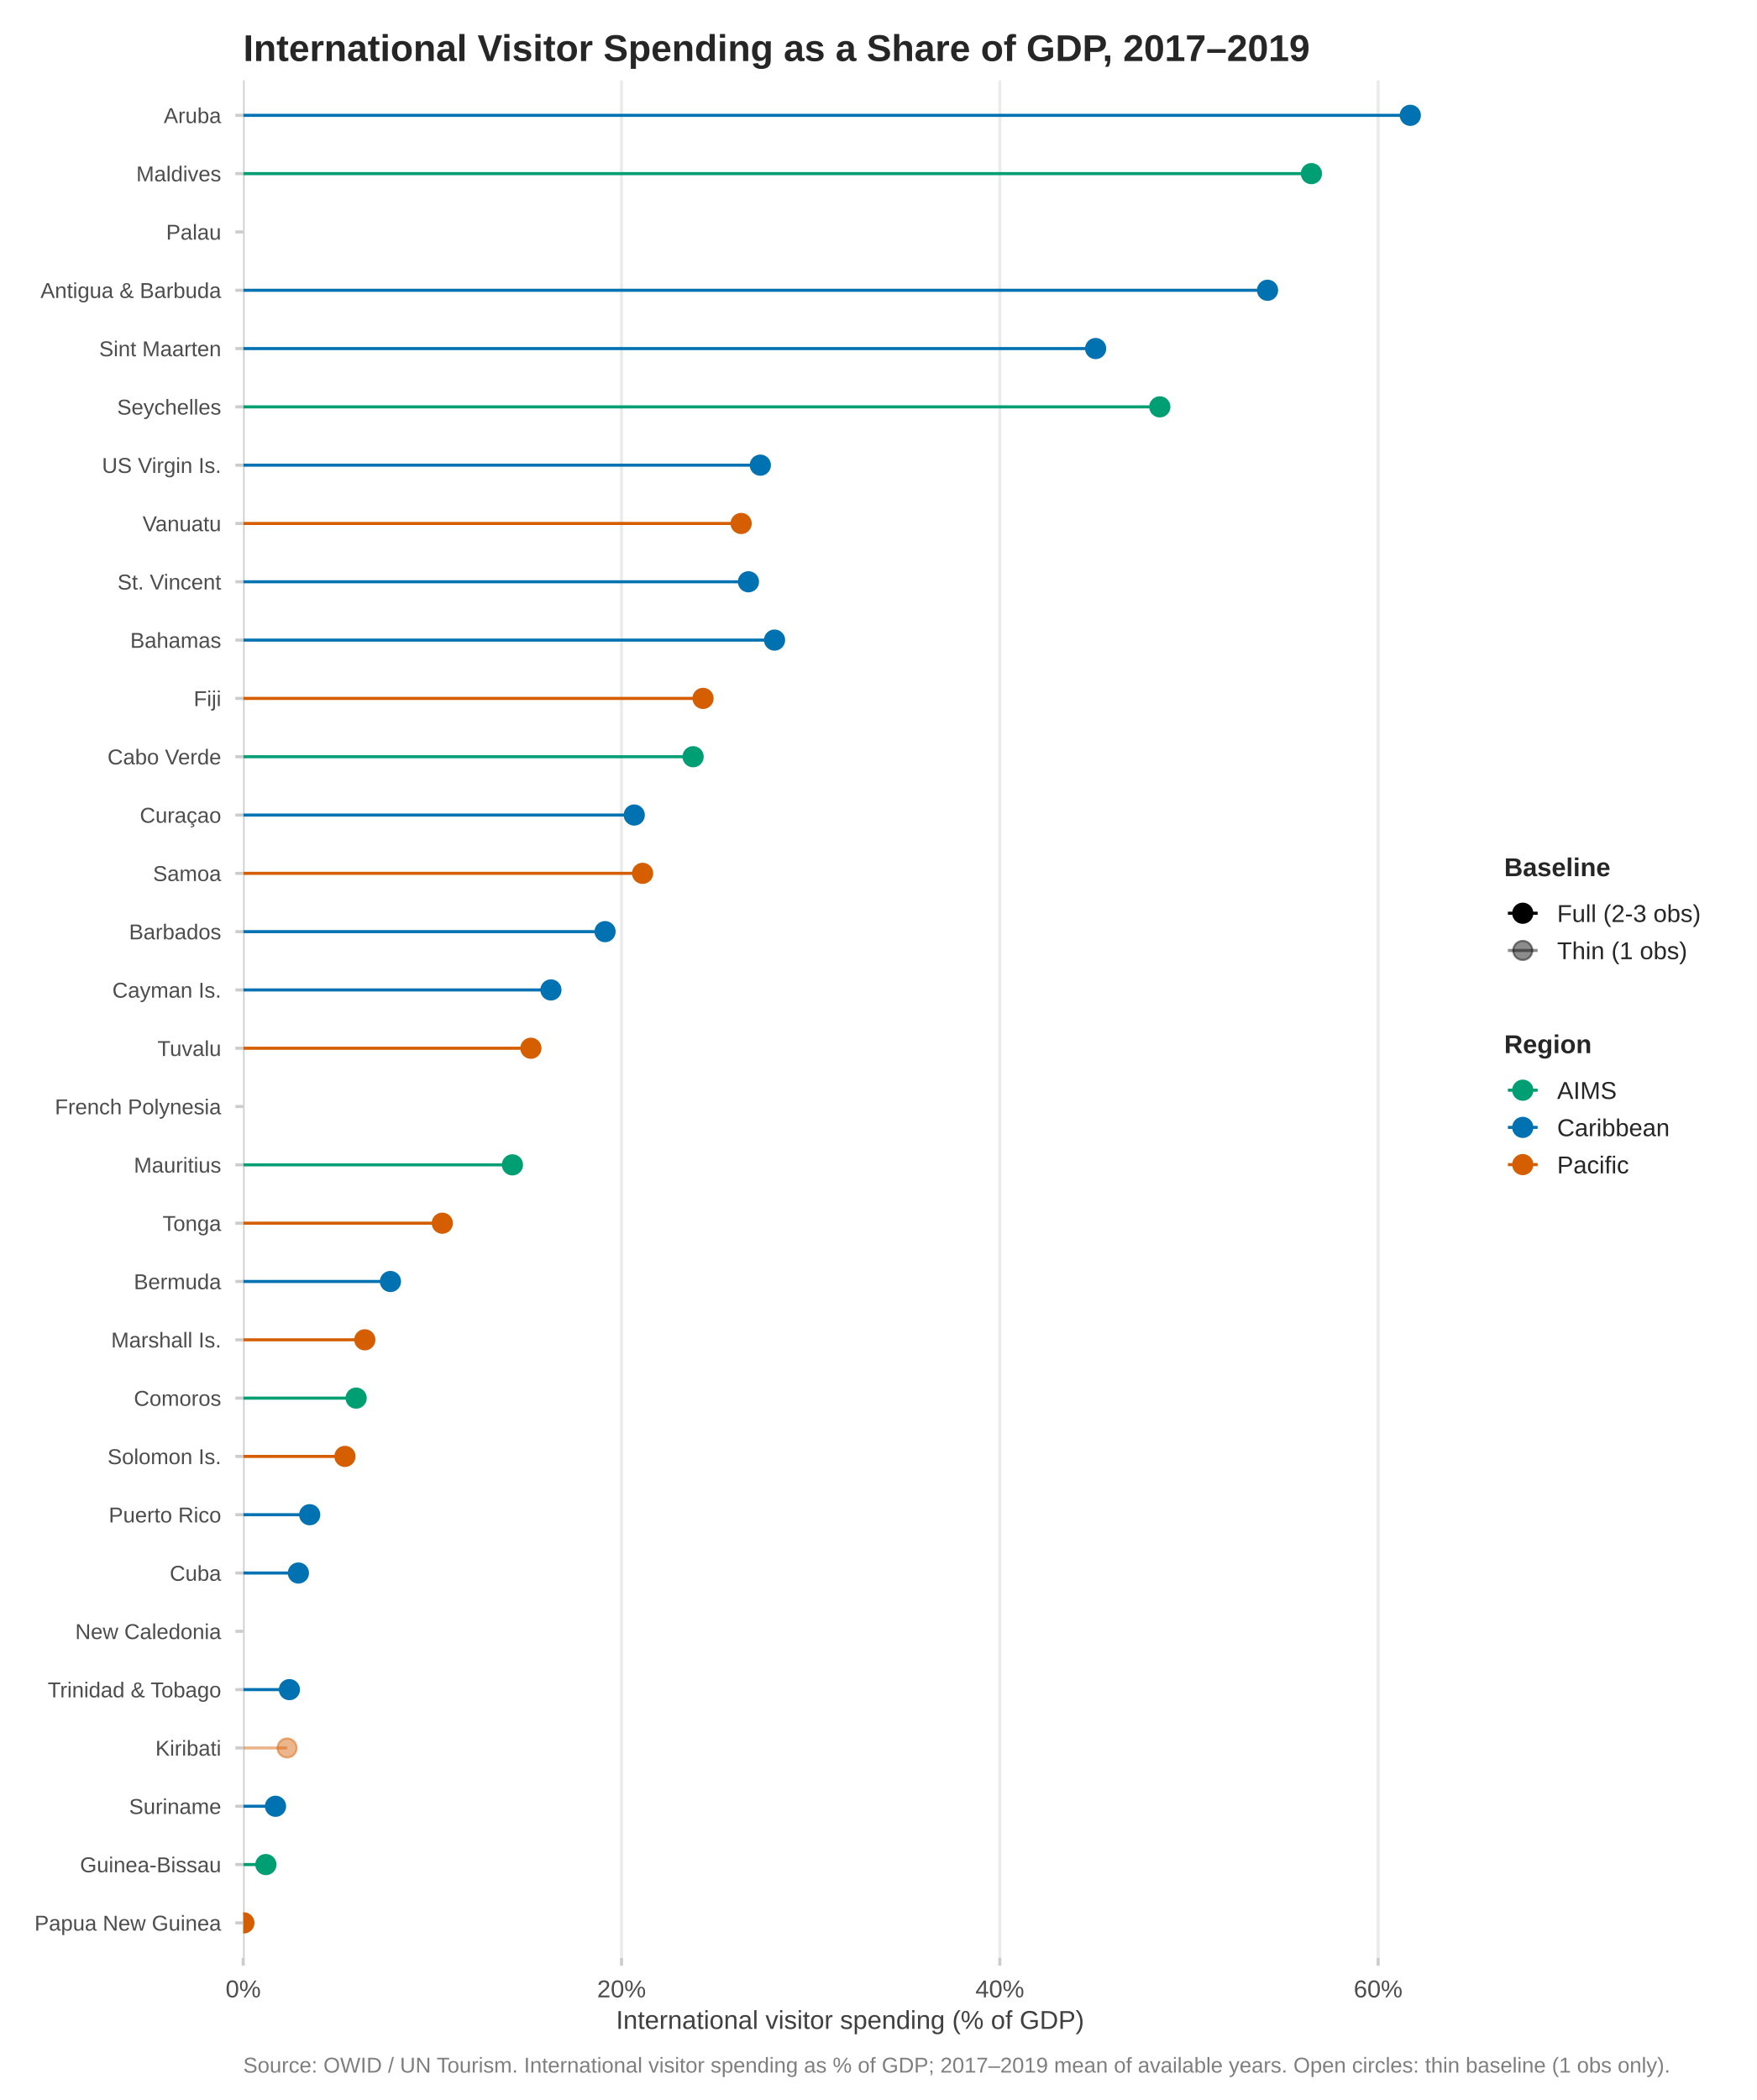
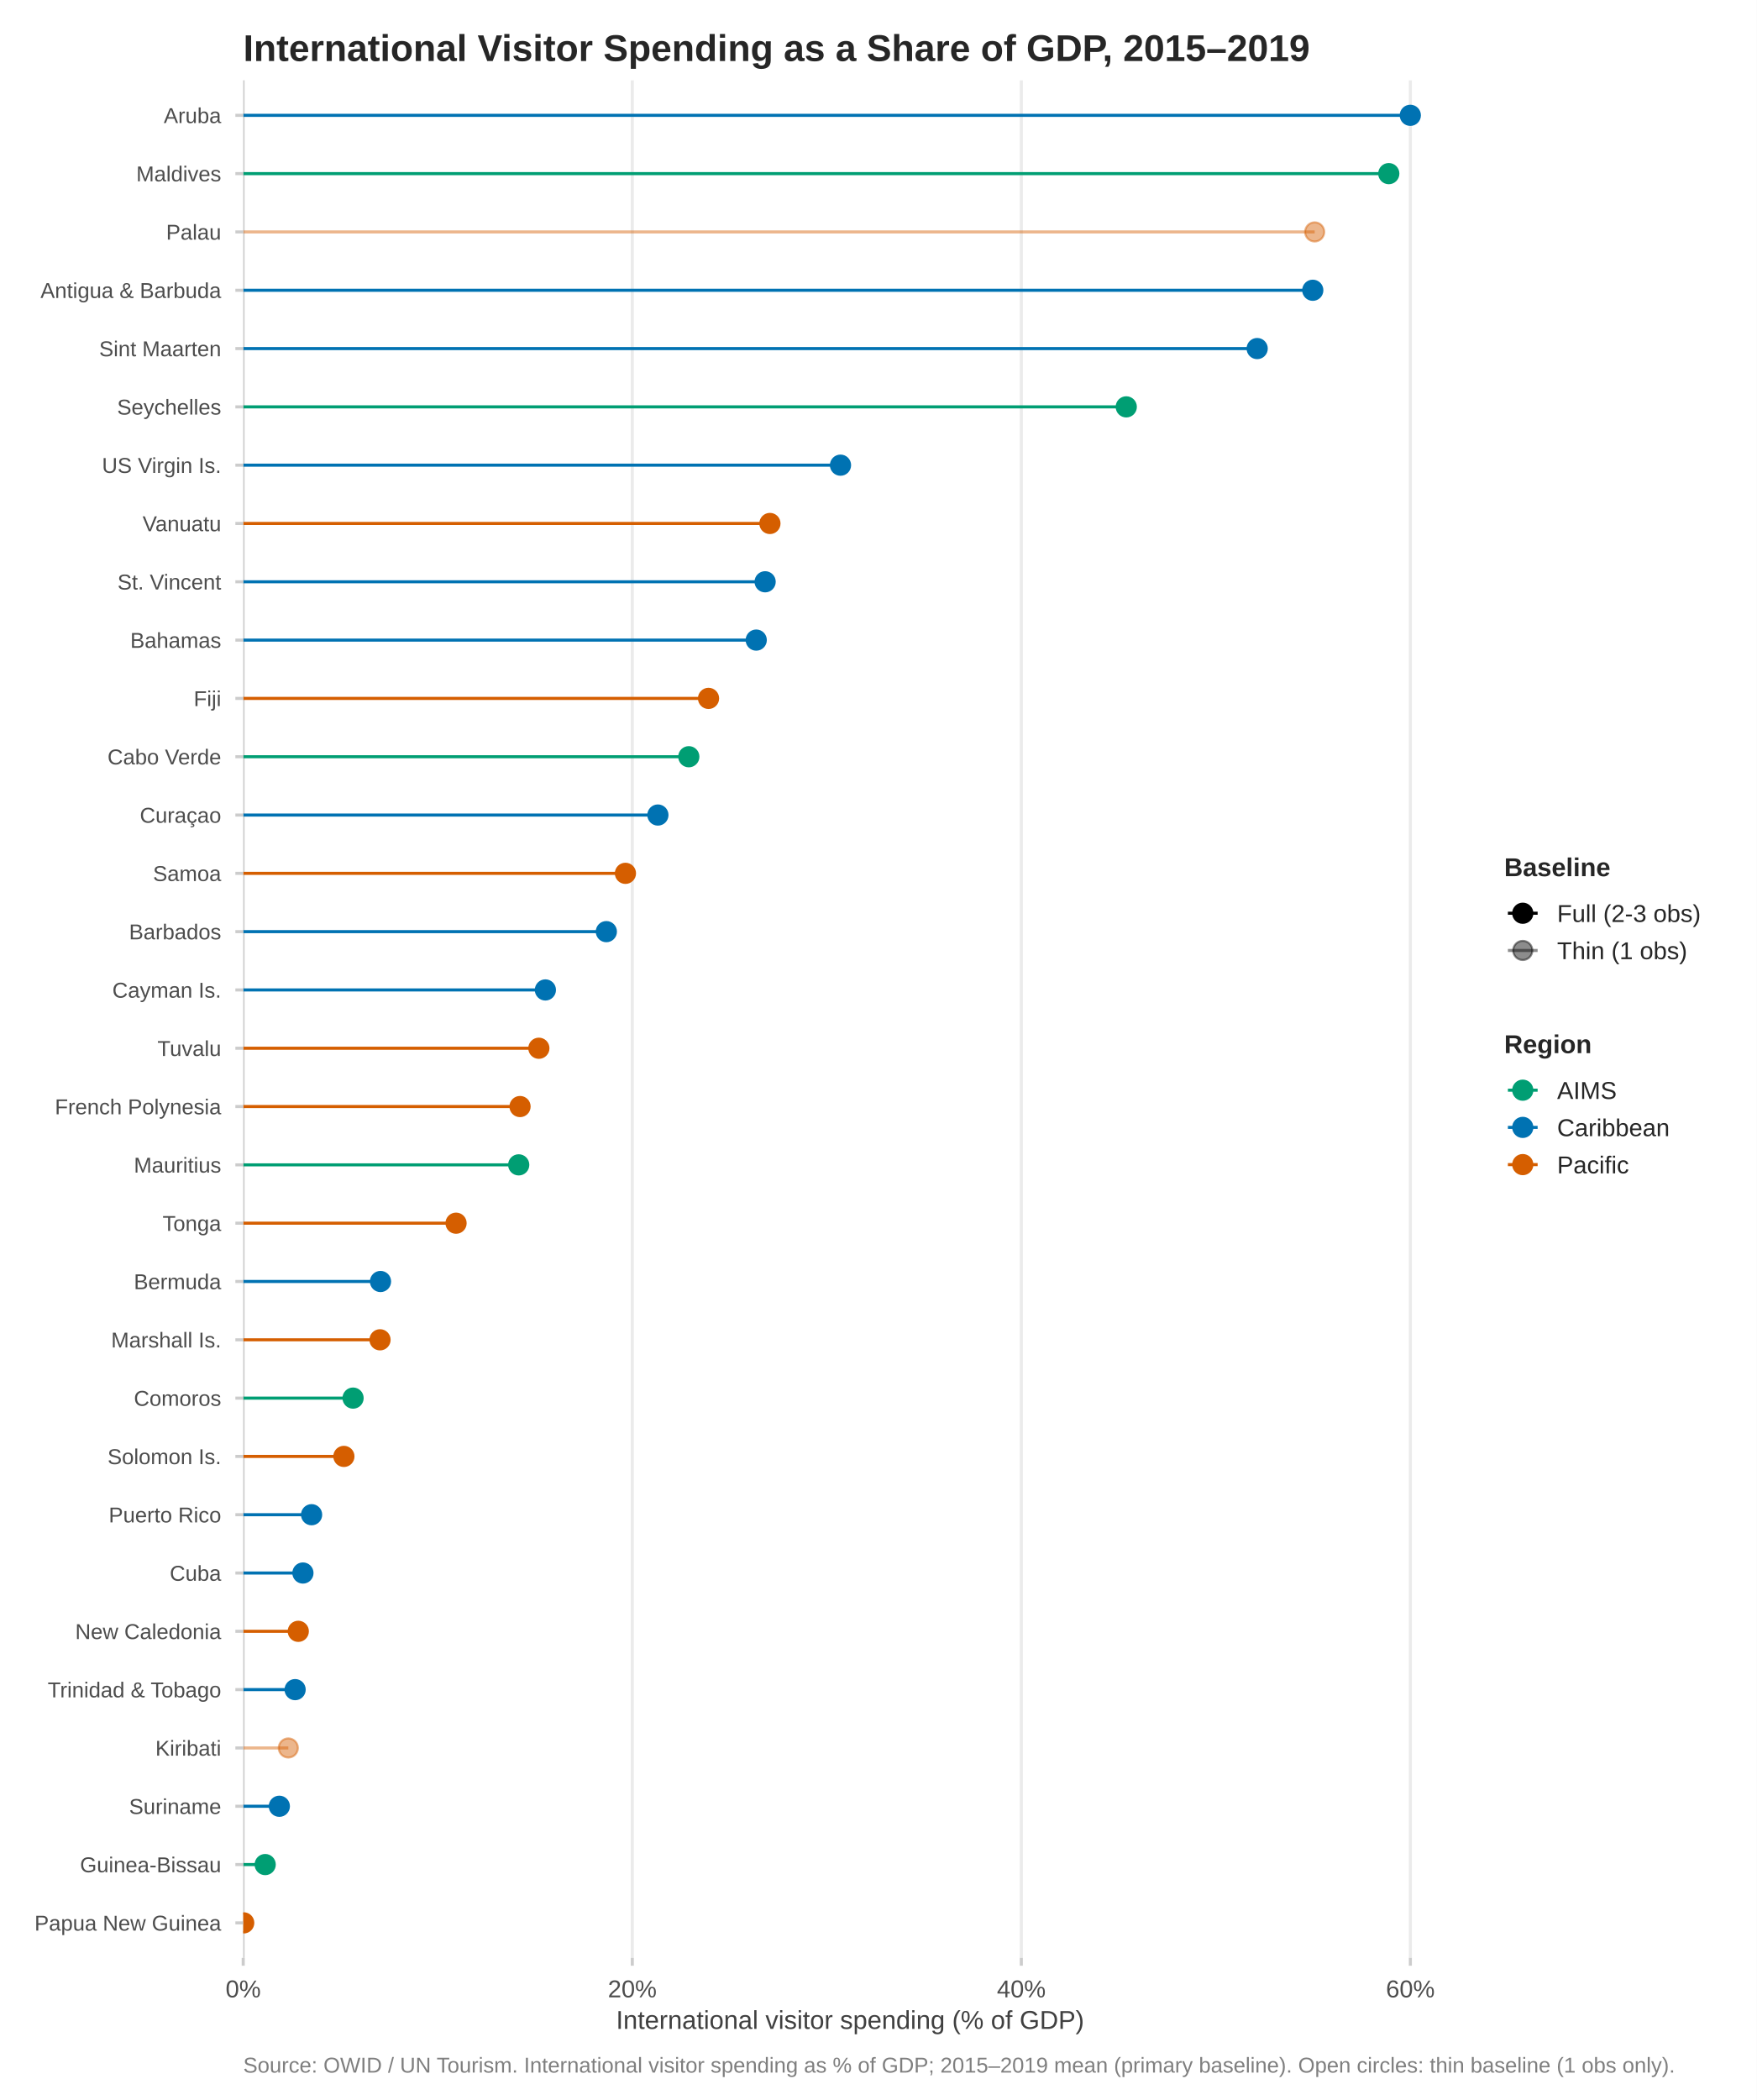
<svg xmlns="http://www.w3.org/2000/svg" class="svglite" width="612.00pt" height="731.52pt" viewBox="0 0 612.00 731.52">
  <defs>
    <style type="text/css">
    .svglite line, .svglite polyline, .svglite polygon, .svglite path, .svglite rect, .svglite circle {
      fill: none;
      stroke: #000000;
      stroke-linecap: round;
      stroke-linejoin: round;
      stroke-miterlimit: 10.00;
    }
    .svglite text {
      white-space: pre;
    }
  </style>
  </defs>
  <rect width="100%" height="100%" style="stroke: none; fill: #FFFFFF;" />
  <defs>
    <clipPath id="cpMC4wMHw2MTIuMDB8MC4wMHw3MzEuNTI=">
      <rect x="0.00" y="0.00" width="612.00" height="731.52" />
    </clipPath>
  </defs>
  <g clip-path="url(#cpMC4wMHw2MTIuMDB8MC4wMHw3MzEuNTI=)">
    <rect x="-0" y="0" width="612.00" height="731.52" style="stroke-width: 1.07; stroke: none; fill: #FFFFFF;" />
  </g>
  <defs>
    <clipPath id="cpODQuNzR8NTA3LjYxfDI3Ljk5fDY4Mi4wMQ==">
      <rect x="84.74" y="27.99" width="422.87" height="654.02" />
    </clipPath>
  </defs>
  <g clip-path="url(#cpODQuNzR8NTA3LjYxfDI3Ljk5fDY4Mi4wMQ==)">
    <polyline points="84.74,682.01 84.74,27.99 " style="stroke-width: 1.07; stroke: #EBEBEB; stroke-linecap: butt;" />
-     <polyline points="216.54,682.01 216.54,27.99 " style="stroke-width: 1.07; stroke: #EBEBEB; stroke-linecap: butt;" />
-     <polyline points="348.34,682.01 348.34,27.99 " style="stroke-width: 1.07; stroke: #EBEBEB; stroke-linecap: butt;" />
-     <polyline points="480.14,682.01 480.14,27.99 " style="stroke-width: 1.07; stroke: #EBEBEB; stroke-linecap: butt;" />
+     <polyline points="220.29,682.01 220.29,27.99 " style="stroke-width: 1.07; stroke: #EBEBEB; stroke-linecap: butt;" />
+     <polyline points="355.83,682.01 355.83,27.99 " style="stroke-width: 1.07; stroke: #EBEBEB; stroke-linecap: butt;" />
+     <polyline points="491.37,682.01 491.37,27.99 " style="stroke-width: 1.07; stroke: #EBEBEB; stroke-linecap: butt;" />
    <line x1="84.74" y1="682.01" x2="84.74" y2="27.99" style="stroke-width: 0.85; stroke: #CCCCCC; stroke-linecap: butt;" />
-     <line x1="84.74" y1="669.82" x2="84.97" y2="669.82" style="stroke-width: 1.07; stroke: #D55E00; stroke-linecap: butt;" />
-     <line x1="84.74" y1="649.51" x2="92.63" y2="649.51" style="stroke-width: 1.07; stroke: #009E73; stroke-linecap: butt;" />
-     <line x1="84.74" y1="629.20" x2="95.99" y2="629.20" style="stroke-width: 1.07; stroke: #0072B2; stroke-linecap: butt;" />
-     <line x1="84.74" y1="608.89" x2="100.02" y2="608.89" style="stroke-width: 1.07; stroke: #D55E00; stroke-opacity: 0.45; stroke-linecap: butt;" />
-     <line x1="84.74" y1="588.57" x2="100.83" y2="588.57" style="stroke-width: 1.07; stroke: #0072B2; stroke-linecap: butt;" />
-     <line x1="84.74" y1="547.95" x2="103.96" y2="547.95" style="stroke-width: 1.07; stroke: #0072B2; stroke-linecap: butt;" />
-     <line x1="84.74" y1="527.64" x2="107.90" y2="527.64" style="stroke-width: 1.07; stroke: #0072B2; stroke-linecap: butt;" />
-     <line x1="84.74" y1="507.33" x2="120.18" y2="507.33" style="stroke-width: 1.07; stroke: #D55E00; stroke-linecap: butt;" />
-     <line x1="84.74" y1="487.02" x2="124.08" y2="487.02" style="stroke-width: 1.07; stroke: #009E73; stroke-linecap: butt;" />
-     <line x1="84.74" y1="466.71" x2="127.10" y2="466.71" style="stroke-width: 1.07; stroke: #D55E00; stroke-linecap: butt;" />
-     <line x1="84.74" y1="446.40" x2="136.03" y2="446.40" style="stroke-width: 1.07; stroke: #0072B2; stroke-linecap: butt;" />
-     <line x1="84.74" y1="426.09" x2="154.10" y2="426.09" style="stroke-width: 1.07; stroke: #D55E00; stroke-linecap: butt;" />
-     <line x1="84.74" y1="405.77" x2="178.53" y2="405.77" style="stroke-width: 1.07; stroke: #009E73; stroke-linecap: butt;" />
-     <line x1="84.74" y1="365.15" x2="184.96" y2="365.15" style="stroke-width: 1.07; stroke: #D55E00; stroke-linecap: butt;" />
-     <line x1="84.74" y1="344.84" x2="191.94" y2="344.84" style="stroke-width: 1.07; stroke: #0072B2; stroke-linecap: butt;" />
-     <line x1="84.74" y1="324.53" x2="210.80" y2="324.53" style="stroke-width: 1.07; stroke: #0072B2; stroke-linecap: butt;" />
-     <line x1="84.74" y1="304.22" x2="223.88" y2="304.22" style="stroke-width: 1.07; stroke: #D55E00; stroke-linecap: butt;" />
-     <line x1="84.74" y1="283.91" x2="220.97" y2="283.91" style="stroke-width: 1.07; stroke: #0072B2; stroke-linecap: butt;" />
-     <line x1="84.74" y1="263.60" x2="241.48" y2="263.60" style="stroke-width: 1.07; stroke: #009E73; stroke-linecap: butt;" />
-     <line x1="84.74" y1="243.28" x2="244.94" y2="243.28" style="stroke-width: 1.07; stroke: #D55E00; stroke-linecap: butt;" />
-     <line x1="84.74" y1="222.97" x2="269.85" y2="222.97" style="stroke-width: 1.07; stroke: #0072B2; stroke-linecap: butt;" />
-     <line x1="84.74" y1="202.66" x2="260.76" y2="202.66" style="stroke-width: 1.07; stroke: #0072B2; stroke-linecap: butt;" />
-     <line x1="84.74" y1="182.35" x2="258.21" y2="182.35" style="stroke-width: 1.07; stroke: #D55E00; stroke-linecap: butt;" />
-     <line x1="84.74" y1="162.04" x2="264.90" y2="162.04" style="stroke-width: 1.07; stroke: #0072B2; stroke-linecap: butt;" />
-     <line x1="84.74" y1="141.73" x2="404.08" y2="141.73" style="stroke-width: 1.07; stroke: #009E73; stroke-linecap: butt;" />
-     <line x1="84.74" y1="121.42" x2="381.72" y2="121.42" style="stroke-width: 1.07; stroke: #0072B2; stroke-linecap: butt;" />
-     <line x1="84.74" y1="101.11" x2="441.61" y2="101.11" style="stroke-width: 1.07; stroke: #0072B2; stroke-linecap: butt;" />
-     <line x1="84.74" y1="60.48" x2="456.90" y2="60.48" style="stroke-width: 1.07; stroke: #009E73; stroke-linecap: butt;" />
+     <line x1="84.74" y1="669.82" x2="84.91" y2="669.82" style="stroke-width: 1.07; stroke: #D55E00; stroke-linecap: butt;" />
+     <line x1="84.74" y1="649.51" x2="92.39" y2="649.51" style="stroke-width: 1.07; stroke: #009E73; stroke-linecap: butt;" />
+     <line x1="84.74" y1="629.20" x2="97.32" y2="629.20" style="stroke-width: 1.07; stroke: #0072B2; stroke-linecap: butt;" />
+     <line x1="84.74" y1="608.89" x2="100.45" y2="608.89" style="stroke-width: 1.07; stroke: #D55E00; stroke-opacity: 0.45; stroke-linecap: butt;" />
+     <line x1="84.74" y1="588.57" x2="102.82" y2="588.57" style="stroke-width: 1.07; stroke: #0072B2; stroke-linecap: butt;" />
+     <line x1="84.74" y1="568.26" x2="103.92" y2="568.26" style="stroke-width: 1.07; stroke: #D55E00; stroke-linecap: butt;" />
+     <line x1="84.74" y1="547.95" x2="105.54" y2="547.95" style="stroke-width: 1.07; stroke: #0072B2; stroke-linecap: butt;" />
+     <line x1="84.74" y1="527.64" x2="108.56" y2="527.64" style="stroke-width: 1.07; stroke: #0072B2; stroke-linecap: butt;" />
+     <line x1="84.74" y1="507.33" x2="119.81" y2="507.33" style="stroke-width: 1.07; stroke: #D55E00; stroke-linecap: butt;" />
+     <line x1="84.74" y1="487.02" x2="123.01" y2="487.02" style="stroke-width: 1.07; stroke: #009E73; stroke-linecap: butt;" />
+     <line x1="84.74" y1="466.71" x2="132.40" y2="466.71" style="stroke-width: 1.07; stroke: #D55E00; stroke-linecap: butt;" />
+     <line x1="84.74" y1="446.40" x2="132.57" y2="446.40" style="stroke-width: 1.07; stroke: #0072B2; stroke-linecap: butt;" />
+     <line x1="84.74" y1="426.09" x2="158.89" y2="426.09" style="stroke-width: 1.07; stroke: #D55E00; stroke-linecap: butt;" />
+     <line x1="84.74" y1="405.77" x2="180.72" y2="405.77" style="stroke-width: 1.07; stroke: #009E73; stroke-linecap: butt;" />
+     <line x1="84.74" y1="385.46" x2="181.18" y2="385.46" style="stroke-width: 1.07; stroke: #D55E00; stroke-linecap: butt;" />
+     <line x1="84.74" y1="365.15" x2="187.74" y2="365.15" style="stroke-width: 1.07; stroke: #D55E00; stroke-linecap: butt;" />
+     <line x1="84.74" y1="344.84" x2="190.01" y2="344.84" style="stroke-width: 1.07; stroke: #0072B2; stroke-linecap: butt;" />
+     <line x1="84.74" y1="324.53" x2="211.25" y2="324.53" style="stroke-width: 1.07; stroke: #0072B2; stroke-linecap: butt;" />
+     <line x1="84.74" y1="304.22" x2="217.90" y2="304.22" style="stroke-width: 1.07; stroke: #D55E00; stroke-linecap: butt;" />
+     <line x1="84.74" y1="283.91" x2="229.21" y2="283.91" style="stroke-width: 1.07; stroke: #0072B2; stroke-linecap: butt;" />
+     <line x1="84.74" y1="263.60" x2="239.98" y2="263.60" style="stroke-width: 1.07; stroke: #009E73; stroke-linecap: butt;" />
+     <line x1="84.74" y1="243.28" x2="246.85" y2="243.28" style="stroke-width: 1.07; stroke: #D55E00; stroke-linecap: butt;" />
+     <line x1="84.74" y1="222.97" x2="263.47" y2="222.97" style="stroke-width: 1.07; stroke: #0072B2; stroke-linecap: butt;" />
+     <line x1="84.74" y1="202.66" x2="266.57" y2="202.66" style="stroke-width: 1.07; stroke: #0072B2; stroke-linecap: butt;" />
+     <line x1="84.74" y1="182.35" x2="268.24" y2="182.35" style="stroke-width: 1.07; stroke: #D55E00; stroke-linecap: butt;" />
+     <line x1="84.74" y1="162.04" x2="292.83" y2="162.04" style="stroke-width: 1.07; stroke: #0072B2; stroke-linecap: butt;" />
+     <line x1="84.74" y1="141.73" x2="392.39" y2="141.73" style="stroke-width: 1.07; stroke: #009E73; stroke-linecap: butt;" />
+     <line x1="84.74" y1="121.42" x2="438.00" y2="121.42" style="stroke-width: 1.07; stroke: #0072B2; stroke-linecap: butt;" />
+     <line x1="84.74" y1="101.11" x2="457.37" y2="101.11" style="stroke-width: 1.07; stroke: #0072B2; stroke-linecap: butt;" />
+     <line x1="84.74" y1="80.79" x2="458.03" y2="80.79" style="stroke-width: 1.07; stroke: #D55E00; stroke-opacity: 0.45; stroke-linecap: butt;" />
+     <line x1="84.74" y1="60.48" x2="483.85" y2="60.48" style="stroke-width: 1.07; stroke: #009E73; stroke-linecap: butt;" />
    <line x1="84.74" y1="40.17" x2="491.35" y2="40.17" style="stroke-width: 1.07; stroke: #0072B2; stroke-linecap: butt;" />
-     <circle cx="84.97" cy="669.82" r="3.34" style="stroke-width: 0.71; stroke: #D55E00; fill: #D55E00;" />
-     <circle cx="92.63" cy="649.51" r="3.34" style="stroke-width: 0.71; stroke: #009E73; fill: #009E73;" />
-     <circle cx="95.99" cy="629.20" r="3.34" style="stroke-width: 0.71; stroke: #0072B2; fill: #0072B2;" />
-     <circle cx="100.02" cy="608.89" r="3.34" style="stroke-width: 0.71; stroke: #D55E00; stroke-opacity: 0.45; fill: #D55E00; fill-opacity: 0.45;" />
-     <circle cx="100.83" cy="588.57" r="3.34" style="stroke-width: 0.71; stroke: #0072B2; fill: #0072B2;" />
-     <circle cx="103.96" cy="547.95" r="3.34" style="stroke-width: 0.71; stroke: #0072B2; fill: #0072B2;" />
-     <circle cx="107.90" cy="527.64" r="3.34" style="stroke-width: 0.71; stroke: #0072B2; fill: #0072B2;" />
-     <circle cx="120.18" cy="507.33" r="3.34" style="stroke-width: 0.71; stroke: #D55E00; fill: #D55E00;" />
-     <circle cx="124.08" cy="487.02" r="3.34" style="stroke-width: 0.71; stroke: #009E73; fill: #009E73;" />
-     <circle cx="127.10" cy="466.71" r="3.34" style="stroke-width: 0.71; stroke: #D55E00; fill: #D55E00;" />
-     <circle cx="136.03" cy="446.40" r="3.34" style="stroke-width: 0.71; stroke: #0072B2; fill: #0072B2;" />
-     <circle cx="154.10" cy="426.09" r="3.34" style="stroke-width: 0.71; stroke: #D55E00; fill: #D55E00;" />
-     <circle cx="178.53" cy="405.77" r="3.34" style="stroke-width: 0.71; stroke: #009E73; fill: #009E73;" />
-     <circle cx="184.96" cy="365.15" r="3.34" style="stroke-width: 0.71; stroke: #D55E00; fill: #D55E00;" />
-     <circle cx="191.94" cy="344.84" r="3.34" style="stroke-width: 0.71; stroke: #0072B2; fill: #0072B2;" />
-     <circle cx="210.80" cy="324.53" r="3.34" style="stroke-width: 0.71; stroke: #0072B2; fill: #0072B2;" />
-     <circle cx="223.88" cy="304.22" r="3.34" style="stroke-width: 0.71; stroke: #D55E00; fill: #D55E00;" />
-     <circle cx="220.97" cy="283.91" r="3.34" style="stroke-width: 0.71; stroke: #0072B2; fill: #0072B2;" />
-     <circle cx="241.48" cy="263.60" r="3.34" style="stroke-width: 0.71; stroke: #009E73; fill: #009E73;" />
-     <circle cx="244.94" cy="243.28" r="3.34" style="stroke-width: 0.71; stroke: #D55E00; fill: #D55E00;" />
-     <circle cx="269.85" cy="222.97" r="3.34" style="stroke-width: 0.71; stroke: #0072B2; fill: #0072B2;" />
-     <circle cx="260.76" cy="202.66" r="3.34" style="stroke-width: 0.71; stroke: #0072B2; fill: #0072B2;" />
-     <circle cx="258.21" cy="182.35" r="3.34" style="stroke-width: 0.71; stroke: #D55E00; fill: #D55E00;" />
-     <circle cx="264.90" cy="162.04" r="3.34" style="stroke-width: 0.71; stroke: #0072B2; fill: #0072B2;" />
-     <circle cx="404.08" cy="141.73" r="3.34" style="stroke-width: 0.71; stroke: #009E73; fill: #009E73;" />
-     <circle cx="381.72" cy="121.42" r="3.34" style="stroke-width: 0.71; stroke: #0072B2; fill: #0072B2;" />
-     <circle cx="441.61" cy="101.11" r="3.34" style="stroke-width: 0.71; stroke: #0072B2; fill: #0072B2;" />
-     <circle cx="456.90" cy="60.48" r="3.34" style="stroke-width: 0.71; stroke: #009E73; fill: #009E73;" />
+     <circle cx="84.91" cy="669.82" r="3.34" style="stroke-width: 0.71; stroke: #D55E00; fill: #D55E00;" />
+     <circle cx="92.39" cy="649.51" r="3.34" style="stroke-width: 0.71; stroke: #009E73; fill: #009E73;" />
+     <circle cx="97.32" cy="629.20" r="3.34" style="stroke-width: 0.71; stroke: #0072B2; fill: #0072B2;" />
+     <circle cx="100.45" cy="608.89" r="3.34" style="stroke-width: 0.71; stroke: #D55E00; stroke-opacity: 0.45; fill: #D55E00; fill-opacity: 0.45;" />
+     <circle cx="102.82" cy="588.57" r="3.34" style="stroke-width: 0.71; stroke: #0072B2; fill: #0072B2;" />
+     <circle cx="103.92" cy="568.26" r="3.34" style="stroke-width: 0.71; stroke: #D55E00; fill: #D55E00;" />
+     <circle cx="105.54" cy="547.95" r="3.34" style="stroke-width: 0.71; stroke: #0072B2; fill: #0072B2;" />
+     <circle cx="108.56" cy="527.64" r="3.34" style="stroke-width: 0.71; stroke: #0072B2; fill: #0072B2;" />
+     <circle cx="119.81" cy="507.33" r="3.34" style="stroke-width: 0.71; stroke: #D55E00; fill: #D55E00;" />
+     <circle cx="123.01" cy="487.02" r="3.34" style="stroke-width: 0.71; stroke: #009E73; fill: #009E73;" />
+     <circle cx="132.40" cy="466.71" r="3.34" style="stroke-width: 0.71; stroke: #D55E00; fill: #D55E00;" />
+     <circle cx="132.57" cy="446.40" r="3.34" style="stroke-width: 0.71; stroke: #0072B2; fill: #0072B2;" />
+     <circle cx="158.89" cy="426.09" r="3.34" style="stroke-width: 0.71; stroke: #D55E00; fill: #D55E00;" />
+     <circle cx="180.72" cy="405.77" r="3.34" style="stroke-width: 0.71; stroke: #009E73; fill: #009E73;" />
+     <circle cx="181.18" cy="385.46" r="3.34" style="stroke-width: 0.71; stroke: #D55E00; fill: #D55E00;" />
+     <circle cx="187.74" cy="365.15" r="3.34" style="stroke-width: 0.71; stroke: #D55E00; fill: #D55E00;" />
+     <circle cx="190.01" cy="344.84" r="3.34" style="stroke-width: 0.71; stroke: #0072B2; fill: #0072B2;" />
+     <circle cx="211.25" cy="324.53" r="3.34" style="stroke-width: 0.71; stroke: #0072B2; fill: #0072B2;" />
+     <circle cx="217.90" cy="304.22" r="3.34" style="stroke-width: 0.71; stroke: #D55E00; fill: #D55E00;" />
+     <circle cx="229.21" cy="283.91" r="3.34" style="stroke-width: 0.71; stroke: #0072B2; fill: #0072B2;" />
+     <circle cx="239.98" cy="263.60" r="3.34" style="stroke-width: 0.71; stroke: #009E73; fill: #009E73;" />
+     <circle cx="246.85" cy="243.28" r="3.34" style="stroke-width: 0.71; stroke: #D55E00; fill: #D55E00;" />
+     <circle cx="263.47" cy="222.97" r="3.34" style="stroke-width: 0.71; stroke: #0072B2; fill: #0072B2;" />
+     <circle cx="266.57" cy="202.66" r="3.34" style="stroke-width: 0.71; stroke: #0072B2; fill: #0072B2;" />
+     <circle cx="268.24" cy="182.35" r="3.34" style="stroke-width: 0.71; stroke: #D55E00; fill: #D55E00;" />
+     <circle cx="292.83" cy="162.04" r="3.34" style="stroke-width: 0.71; stroke: #0072B2; fill: #0072B2;" />
+     <circle cx="392.39" cy="141.73" r="3.34" style="stroke-width: 0.71; stroke: #009E73; fill: #009E73;" />
+     <circle cx="438.00" cy="121.42" r="3.34" style="stroke-width: 0.71; stroke: #0072B2; fill: #0072B2;" />
+     <circle cx="457.37" cy="101.11" r="3.34" style="stroke-width: 0.71; stroke: #0072B2; fill: #0072B2;" />
+     <circle cx="458.03" cy="80.79" r="3.34" style="stroke-width: 0.71; stroke: #D55E00; stroke-opacity: 0.45; fill: #D55E00; fill-opacity: 0.45;" />
+     <circle cx="483.85" cy="60.48" r="3.34" style="stroke-width: 0.71; stroke: #009E73; fill: #009E73;" />
    <circle cx="491.35" cy="40.17" r="3.34" style="stroke-width: 0.71; stroke: #0072B2; fill: #0072B2;" />
  </g>
  <g clip-path="url(#cpMC4wMHw2MTIuMDB8MC4wMHw3MzEuNTI=)">
    <text x="77.07" y="672.51" text-anchor="end" style="font-size: 7.50px;fill: #4D4D4D; font-family: &quot;Arial&quot;;" textLength="65.12px" lengthAdjust="spacingAndGlyphs">Papua New Guinea</text>
    <text x="77.07" y="652.19" text-anchor="end" style="font-size: 7.50px;fill: #4D4D4D; font-family: &quot;Arial&quot;;" textLength="49.24px" lengthAdjust="spacingAndGlyphs">Guinea-Bissau</text>
    <text x="77.07" y="631.88" text-anchor="end" style="font-size: 7.50px;fill: #4D4D4D; font-family: &quot;Arial&quot;;" textLength="32.13px" lengthAdjust="spacingAndGlyphs">Suriname</text>
    <text x="77.07" y="611.57" text-anchor="end" style="font-size: 7.50px;fill: #4D4D4D; font-family: &quot;Arial&quot;;" textLength="22.95px" lengthAdjust="spacingAndGlyphs">Kiribati</text>
    <text x="77.07" y="591.26" text-anchor="end" style="font-size: 7.50px;fill: #4D4D4D; font-family: &quot;Arial&quot;;" textLength="60.53px" lengthAdjust="spacingAndGlyphs">Trinidad &amp; Tobago</text>
    <text x="77.07" y="570.95" text-anchor="end" style="font-size: 7.50px;fill: #4D4D4D; font-family: &quot;Arial&quot;;" textLength="50.93px" lengthAdjust="spacingAndGlyphs">New Caledonia</text>
    <text x="77.07" y="550.64" text-anchor="end" style="font-size: 7.50px;fill: #4D4D4D; font-family: &quot;Arial&quot;;" textLength="17.95px" lengthAdjust="spacingAndGlyphs">Cuba</text>
    <text x="77.07" y="530.33" text-anchor="end" style="font-size: 7.50px;fill: #4D4D4D; font-family: &quot;Arial&quot;;" textLength="39.23px" lengthAdjust="spacingAndGlyphs">Puerto Rico</text>
    <text x="77.07" y="510.02" text-anchor="end" style="font-size: 7.50px;fill: #4D4D4D; font-family: &quot;Arial&quot;;" textLength="39.64px" lengthAdjust="spacingAndGlyphs">Solomon Is.</text>
    <text x="77.07" y="489.70" text-anchor="end" style="font-size: 7.50px;fill: #4D4D4D; font-family: &quot;Arial&quot;;" textLength="30.45px" lengthAdjust="spacingAndGlyphs">Comoros</text>
    <text x="77.07" y="469.39" text-anchor="end" style="font-size: 7.50px;fill: #4D4D4D; font-family: &quot;Arial&quot;;" textLength="38.38px" lengthAdjust="spacingAndGlyphs">Marshall Is.</text>
    <text x="77.07" y="449.08" text-anchor="end" style="font-size: 7.50px;fill: #4D4D4D; font-family: &quot;Arial&quot;;" textLength="30.46px" lengthAdjust="spacingAndGlyphs">Bermuda</text>
    <text x="77.07" y="428.77" text-anchor="end" style="font-size: 7.50px;fill: #4D4D4D; font-family: &quot;Arial&quot;;" textLength="20.46px" lengthAdjust="spacingAndGlyphs">Tonga</text>
    <text x="77.07" y="408.46" text-anchor="end" style="font-size: 7.50px;fill: #4D4D4D; font-family: &quot;Arial&quot;;" textLength="30.46px" lengthAdjust="spacingAndGlyphs">Mauritius</text>
    <text x="77.07" y="388.15" text-anchor="end" style="font-size: 7.50px;fill: #4D4D4D; font-family: &quot;Arial&quot;;" textLength="58.00px" lengthAdjust="spacingAndGlyphs">French Polynesia</text>
    <text x="77.07" y="367.84" text-anchor="end" style="font-size: 7.50px;fill: #4D4D4D; font-family: &quot;Arial&quot;;" textLength="22.26px" lengthAdjust="spacingAndGlyphs">Tuvalu</text>
    <text x="77.07" y="347.53" text-anchor="end" style="font-size: 7.50px;fill: #4D4D4D; font-family: &quot;Arial&quot;;" textLength="37.97px" lengthAdjust="spacingAndGlyphs">Cayman Is.</text>
    <text x="77.07" y="327.21" text-anchor="end" style="font-size: 7.50px;fill: #4D4D4D; font-family: &quot;Arial&quot;;" textLength="32.13px" lengthAdjust="spacingAndGlyphs">Barbados</text>
    <text x="77.07" y="306.90" text-anchor="end" style="font-size: 7.50px;fill: #4D4D4D; font-family: &quot;Arial&quot;;" textLength="23.78px" lengthAdjust="spacingAndGlyphs">Samoa</text>
    <text x="77.07" y="286.59" text-anchor="end" style="font-size: 7.50px;fill: #4D4D4D; font-family: &quot;Arial&quot;;" textLength="28.38px" lengthAdjust="spacingAndGlyphs">Curaçao</text>
    <text x="77.07" y="266.28" text-anchor="end" style="font-size: 7.50px;fill: #4D4D4D; font-family: &quot;Arial&quot;;" textLength="39.66px" lengthAdjust="spacingAndGlyphs">Cabo Verde</text>
    <text x="77.07" y="245.97" text-anchor="end" style="font-size: 7.50px;fill: #4D4D4D; font-family: &quot;Arial&quot;;" textLength="9.60px" lengthAdjust="spacingAndGlyphs">Fiji</text>
    <text x="77.07" y="225.66" text-anchor="end" style="font-size: 7.50px;fill: #4D4D4D; font-family: &quot;Arial&quot;;" textLength="31.71px" lengthAdjust="spacingAndGlyphs">Bahamas</text>
    <text x="77.07" y="205.35" text-anchor="end" style="font-size: 7.50px;fill: #4D4D4D; font-family: &quot;Arial&quot;;" textLength="36.17px" lengthAdjust="spacingAndGlyphs">St. Vincent</text>
    <text x="77.07" y="185.04" text-anchor="end" style="font-size: 7.50px;fill: #4D4D4D; font-family: &quot;Arial&quot;;" textLength="27.42px" lengthAdjust="spacingAndGlyphs">Vanuatu</text>
    <text x="77.07" y="164.73" text-anchor="end" style="font-size: 7.50px;fill: #4D4D4D; font-family: &quot;Arial&quot;;" textLength="41.59px" lengthAdjust="spacingAndGlyphs">US Virgin Is.</text>
    <text x="77.07" y="144.41" text-anchor="end" style="font-size: 7.50px;fill: #4D4D4D; font-family: &quot;Arial&quot;;" textLength="36.30px" lengthAdjust="spacingAndGlyphs">Seychelles</text>
    <text x="77.07" y="124.10" text-anchor="end" style="font-size: 7.50px;fill: #4D4D4D; font-family: &quot;Arial&quot;;" textLength="42.57px" lengthAdjust="spacingAndGlyphs">Sint Maarten</text>
    <text x="77.07" y="103.79" text-anchor="end" style="font-size: 7.50px;fill: #4D4D4D; font-family: &quot;Arial&quot;;" textLength="63.03px" lengthAdjust="spacingAndGlyphs">Antigua &amp; Barbuda</text>
    <text x="77.07" y="83.48" text-anchor="end" style="font-size: 7.50px;fill: #4D4D4D; font-family: &quot;Arial&quot;;" textLength="19.20px" lengthAdjust="spacingAndGlyphs">Palau</text>
    <text x="77.07" y="63.17" text-anchor="end" style="font-size: 7.50px;fill: #4D4D4D; font-family: &quot;Arial&quot;;" textLength="29.62px" lengthAdjust="spacingAndGlyphs">Maldives</text>
    <text x="77.07" y="42.86" text-anchor="end" style="font-size: 7.50px;fill: #4D4D4D; font-family: &quot;Arial&quot;;" textLength="20.03px" lengthAdjust="spacingAndGlyphs">Aruba</text>
    <polyline points="82.00,669.82 84.74,669.82 " style="stroke-width: 1.07; stroke: #CCCCCC; stroke-linecap: butt;" />
    <polyline points="82.00,649.51 84.74,649.51 " style="stroke-width: 1.07; stroke: #CCCCCC; stroke-linecap: butt;" />
    <polyline points="82.00,629.20 84.74,629.20 " style="stroke-width: 1.07; stroke: #CCCCCC; stroke-linecap: butt;" />
    <polyline points="82.00,608.89 84.74,608.89 " style="stroke-width: 1.07; stroke: #CCCCCC; stroke-linecap: butt;" />
    <polyline points="82.00,588.57 84.74,588.57 " style="stroke-width: 1.07; stroke: #CCCCCC; stroke-linecap: butt;" />
    <polyline points="82.00,568.26 84.74,568.26 " style="stroke-width: 1.07; stroke: #CCCCCC; stroke-linecap: butt;" />
    <polyline points="82.00,547.95 84.74,547.95 " style="stroke-width: 1.07; stroke: #CCCCCC; stroke-linecap: butt;" />
    <polyline points="82.00,527.64 84.74,527.64 " style="stroke-width: 1.07; stroke: #CCCCCC; stroke-linecap: butt;" />
    <polyline points="82.00,507.33 84.74,507.33 " style="stroke-width: 1.07; stroke: #CCCCCC; stroke-linecap: butt;" />
    <polyline points="82.00,487.02 84.74,487.02 " style="stroke-width: 1.07; stroke: #CCCCCC; stroke-linecap: butt;" />
    <polyline points="82.00,466.71 84.74,466.71 " style="stroke-width: 1.07; stroke: #CCCCCC; stroke-linecap: butt;" />
    <polyline points="82.00,446.40 84.74,446.40 " style="stroke-width: 1.07; stroke: #CCCCCC; stroke-linecap: butt;" />
    <polyline points="82.00,426.09 84.74,426.09 " style="stroke-width: 1.07; stroke: #CCCCCC; stroke-linecap: butt;" />
    <polyline points="82.00,405.77 84.74,405.77 " style="stroke-width: 1.07; stroke: #CCCCCC; stroke-linecap: butt;" />
    <polyline points="82.00,385.46 84.74,385.46 " style="stroke-width: 1.07; stroke: #CCCCCC; stroke-linecap: butt;" />
    <polyline points="82.00,365.15 84.74,365.15 " style="stroke-width: 1.07; stroke: #CCCCCC; stroke-linecap: butt;" />
    <polyline points="82.00,344.84 84.74,344.84 " style="stroke-width: 1.07; stroke: #CCCCCC; stroke-linecap: butt;" />
    <polyline points="82.00,324.53 84.74,324.53 " style="stroke-width: 1.07; stroke: #CCCCCC; stroke-linecap: butt;" />
    <polyline points="82.00,304.22 84.74,304.22 " style="stroke-width: 1.07; stroke: #CCCCCC; stroke-linecap: butt;" />
    <polyline points="82.00,283.91 84.74,283.91 " style="stroke-width: 1.07; stroke: #CCCCCC; stroke-linecap: butt;" />
    <polyline points="82.00,263.60 84.74,263.60 " style="stroke-width: 1.07; stroke: #CCCCCC; stroke-linecap: butt;" />
    <polyline points="82.00,243.28 84.74,243.28 " style="stroke-width: 1.07; stroke: #CCCCCC; stroke-linecap: butt;" />
    <polyline points="82.00,222.97 84.74,222.97 " style="stroke-width: 1.07; stroke: #CCCCCC; stroke-linecap: butt;" />
    <polyline points="82.00,202.66 84.74,202.66 " style="stroke-width: 1.07; stroke: #CCCCCC; stroke-linecap: butt;" />
    <polyline points="82.00,182.35 84.74,182.35 " style="stroke-width: 1.07; stroke: #CCCCCC; stroke-linecap: butt;" />
    <polyline points="82.00,162.04 84.74,162.04 " style="stroke-width: 1.07; stroke: #CCCCCC; stroke-linecap: butt;" />
    <polyline points="82.00,141.73 84.74,141.73 " style="stroke-width: 1.07; stroke: #CCCCCC; stroke-linecap: butt;" />
    <polyline points="82.00,121.42 84.74,121.42 " style="stroke-width: 1.07; stroke: #CCCCCC; stroke-linecap: butt;" />
    <polyline points="82.00,101.11 84.74,101.11 " style="stroke-width: 1.07; stroke: #CCCCCC; stroke-linecap: butt;" />
    <polyline points="82.00,80.79 84.74,80.79 " style="stroke-width: 1.07; stroke: #CCCCCC; stroke-linecap: butt;" />
    <polyline points="82.00,60.48 84.74,60.48 " style="stroke-width: 1.07; stroke: #CCCCCC; stroke-linecap: butt;" />
    <polyline points="82.00,40.17 84.74,40.17 " style="stroke-width: 1.07; stroke: #CCCCCC; stroke-linecap: butt;" />
    <polyline points="84.74,684.75 84.74,682.01 " style="stroke-width: 1.07; stroke: #CCCCCC; stroke-linecap: butt;" />
-     <polyline points="216.54,684.75 216.54,682.01 " style="stroke-width: 1.07; stroke: #CCCCCC; stroke-linecap: butt;" />
-     <polyline points="348.34,684.75 348.34,682.01 " style="stroke-width: 1.07; stroke: #CCCCCC; stroke-linecap: butt;" />
-     <polyline points="480.14,684.75 480.14,682.01 " style="stroke-width: 1.07; stroke: #CCCCCC; stroke-linecap: butt;" />
+     <polyline points="220.29,684.75 220.29,682.01 " style="stroke-width: 1.07; stroke: #CCCCCC; stroke-linecap: butt;" />
+     <polyline points="355.83,684.75 355.83,682.01 " style="stroke-width: 1.07; stroke: #CCCCCC; stroke-linecap: butt;" />
+     <polyline points="491.37,684.75 491.37,682.01 " style="stroke-width: 1.07; stroke: #CCCCCC; stroke-linecap: butt;" />
    <text x="84.74" y="695.77" text-anchor="middle" style="font-size: 8.50px;fill: #4D4D4D; font-family: &quot;Arial&quot;;" textLength="12.29px" lengthAdjust="spacingAndGlyphs">0%</text>
-     <text x="216.54" y="695.77" text-anchor="middle" style="font-size: 8.50px;fill: #4D4D4D; font-family: &quot;Arial&quot;;" textLength="17.02px" lengthAdjust="spacingAndGlyphs">20%</text>
-     <text x="348.34" y="695.77" text-anchor="middle" style="font-size: 8.50px;fill: #4D4D4D; font-family: &quot;Arial&quot;;" textLength="17.02px" lengthAdjust="spacingAndGlyphs">40%</text>
-     <text x="480.14" y="695.77" text-anchor="middle" style="font-size: 8.50px;fill: #4D4D4D; font-family: &quot;Arial&quot;;" textLength="17.02px" lengthAdjust="spacingAndGlyphs">60%</text>
+     <text x="220.29" y="695.77" text-anchor="middle" style="font-size: 8.50px;fill: #4D4D4D; font-family: &quot;Arial&quot;;" textLength="17.02px" lengthAdjust="spacingAndGlyphs">20%</text>
+     <text x="355.83" y="695.77" text-anchor="middle" style="font-size: 8.50px;fill: #4D4D4D; font-family: &quot;Arial&quot;;" textLength="17.02px" lengthAdjust="spacingAndGlyphs">40%</text>
+     <text x="491.37" y="695.77" text-anchor="middle" style="font-size: 8.50px;fill: #4D4D4D; font-family: &quot;Arial&quot;;" textLength="17.02px" lengthAdjust="spacingAndGlyphs">60%</text>
    <text x="296.18" y="706.75" text-anchor="middle" style="font-size: 9.00px;fill: #404040; font-family: &quot;Arial&quot;;" textLength="163.04px" lengthAdjust="spacingAndGlyphs">International visitor spending (% of GDP)</text>
    <text x="524.05" y="305.21" style="font-size: 9.00px; font-weight: bold;fill: #262626; font-family: &quot;Arial&quot;;" textLength="37.02px" lengthAdjust="spacingAndGlyphs">Baseline</text>
    <line x1="525.35" y1="318.12" x2="535.71" y2="318.12" style="stroke-width: 1.07; stroke-linecap: butt;" />
    <circle cx="530.53" cy="318.12" r="3.34" style="stroke-width: 0.71; fill: #000000;" />
    <line x1="525.35" y1="331.08" x2="535.71" y2="331.08" style="stroke-width: 1.07; stroke: #000000; stroke-opacity: 0.45; stroke-linecap: butt;" />
    <circle cx="530.53" cy="331.08" r="3.34" style="stroke-width: 0.71; stroke: #000000; stroke-opacity: 0.45; fill: #000000; fill-opacity: 0.45;" />
    <text x="542.49" y="321.16" style="font-size: 8.50px;fill: #262626; font-family: &quot;Arial&quot;;" textLength="50.08px" lengthAdjust="spacingAndGlyphs">Full (2-3 obs)</text>
    <text x="542.49" y="334.12" style="font-size: 8.50px;fill: #262626; font-family: &quot;Arial&quot;;" textLength="45.37px" lengthAdjust="spacingAndGlyphs">Thin (1 obs)</text>
    <text x="524.05" y="366.86" style="font-size: 9.00px; font-weight: bold;fill: #262626; font-family: &quot;Arial&quot;;" textLength="30.51px" lengthAdjust="spacingAndGlyphs">Region</text>
    <line x1="525.35" y1="379.76" x2="535.71" y2="379.76" style="stroke-width: 1.07; stroke: #009E73; stroke-linecap: butt;" />
    <circle cx="530.53" cy="379.76" r="3.34" style="stroke-width: 0.71; stroke: #009E73; fill: #009E73;" />
    <line x1="525.35" y1="392.72" x2="535.71" y2="392.72" style="stroke-width: 1.07; stroke: #0072B2; stroke-linecap: butt;" />
    <circle cx="530.53" cy="392.72" r="3.34" style="stroke-width: 0.71; stroke: #0072B2; fill: #0072B2;" />
    <line x1="525.35" y1="405.68" x2="535.71" y2="405.68" style="stroke-width: 1.07; stroke: #D55E00; stroke-linecap: butt;" />
    <circle cx="530.53" cy="405.68" r="3.34" style="stroke-width: 0.71; stroke: #D55E00; fill: #D55E00;" />
    <text x="542.49" y="382.81" style="font-size: 8.50px;fill: #262626; font-family: &quot;Arial&quot;;" textLength="20.79px" lengthAdjust="spacingAndGlyphs">AIMS</text>
    <text x="542.49" y="395.77" style="font-size: 8.50px;fill: #262626; font-family: &quot;Arial&quot;;" textLength="39.24px" lengthAdjust="spacingAndGlyphs">Caribbean</text>
    <text x="542.49" y="408.73" style="font-size: 8.50px;fill: #262626; font-family: &quot;Arial&quot;;" textLength="25.05px" lengthAdjust="spacingAndGlyphs">Pacific</text>
-     <text x="84.74" y="21.26" style="font-size: 13.00px; font-weight: bold;fill: #262626; font-family: &quot;Arial&quot;;" textLength="371.65px" lengthAdjust="spacingAndGlyphs">International Visitor Spending as a Share of GDP, 2017–2019</text>
-     <text x="84.74" y="721.97" style="font-size: 7.50px;fill: #7F7F7F; font-family: &quot;Arial&quot;;" textLength="497.77px" lengthAdjust="spacingAndGlyphs">Source: OWID / UN Tourism. International visitor spending as % of GDP; 2017–2019 mean of available years. Open circles: thin baseline (1 obs only).</text>
+     <text x="84.74" y="21.26" style="font-size: 13.00px; font-weight: bold;fill: #262626; font-family: &quot;Arial&quot;;" textLength="371.65px" lengthAdjust="spacingAndGlyphs">International Visitor Spending as a Share of GDP, 2015–2019</text>
+     <text x="84.74" y="721.97" style="font-size: 7.50px;fill: #7F7F7F; font-family: &quot;Arial&quot;;" textLength="499.41px" lengthAdjust="spacingAndGlyphs">Source: OWID / UN Tourism. International visitor spending as % of GDP; 2015–2019 mean (primary baseline). Open circles: thin baseline (1 obs only).</text>
  </g>
</svg>
